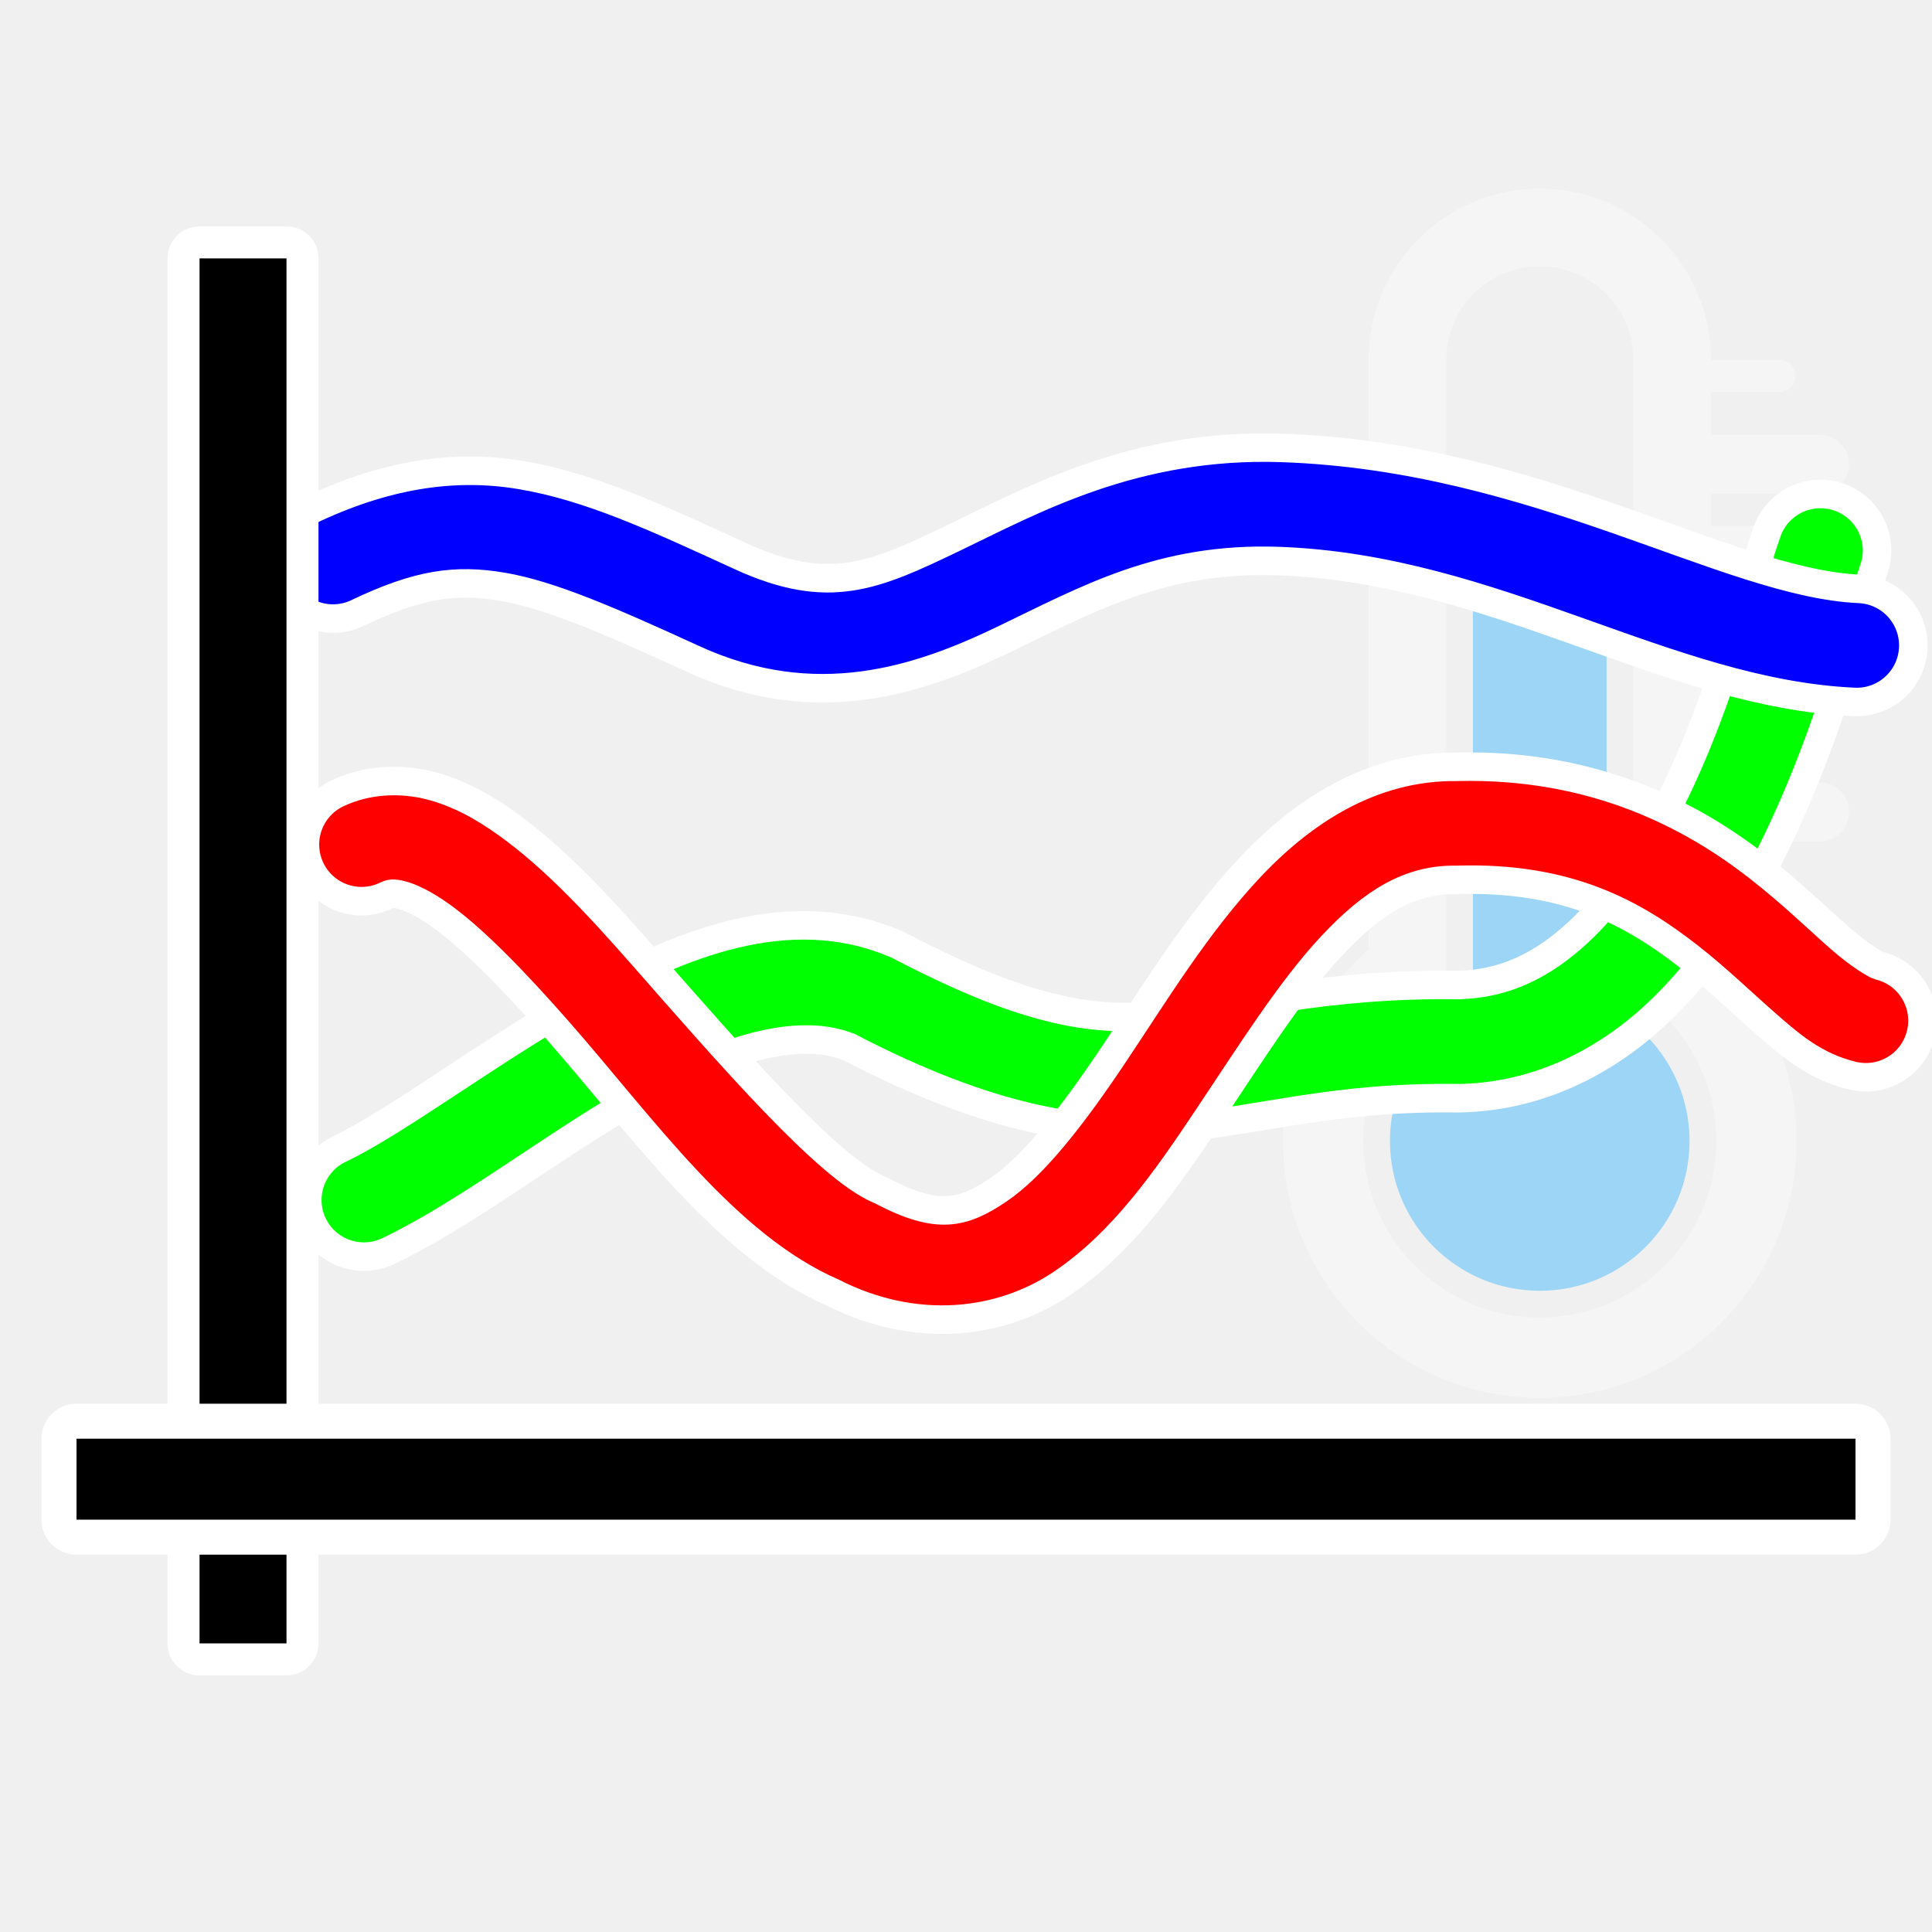
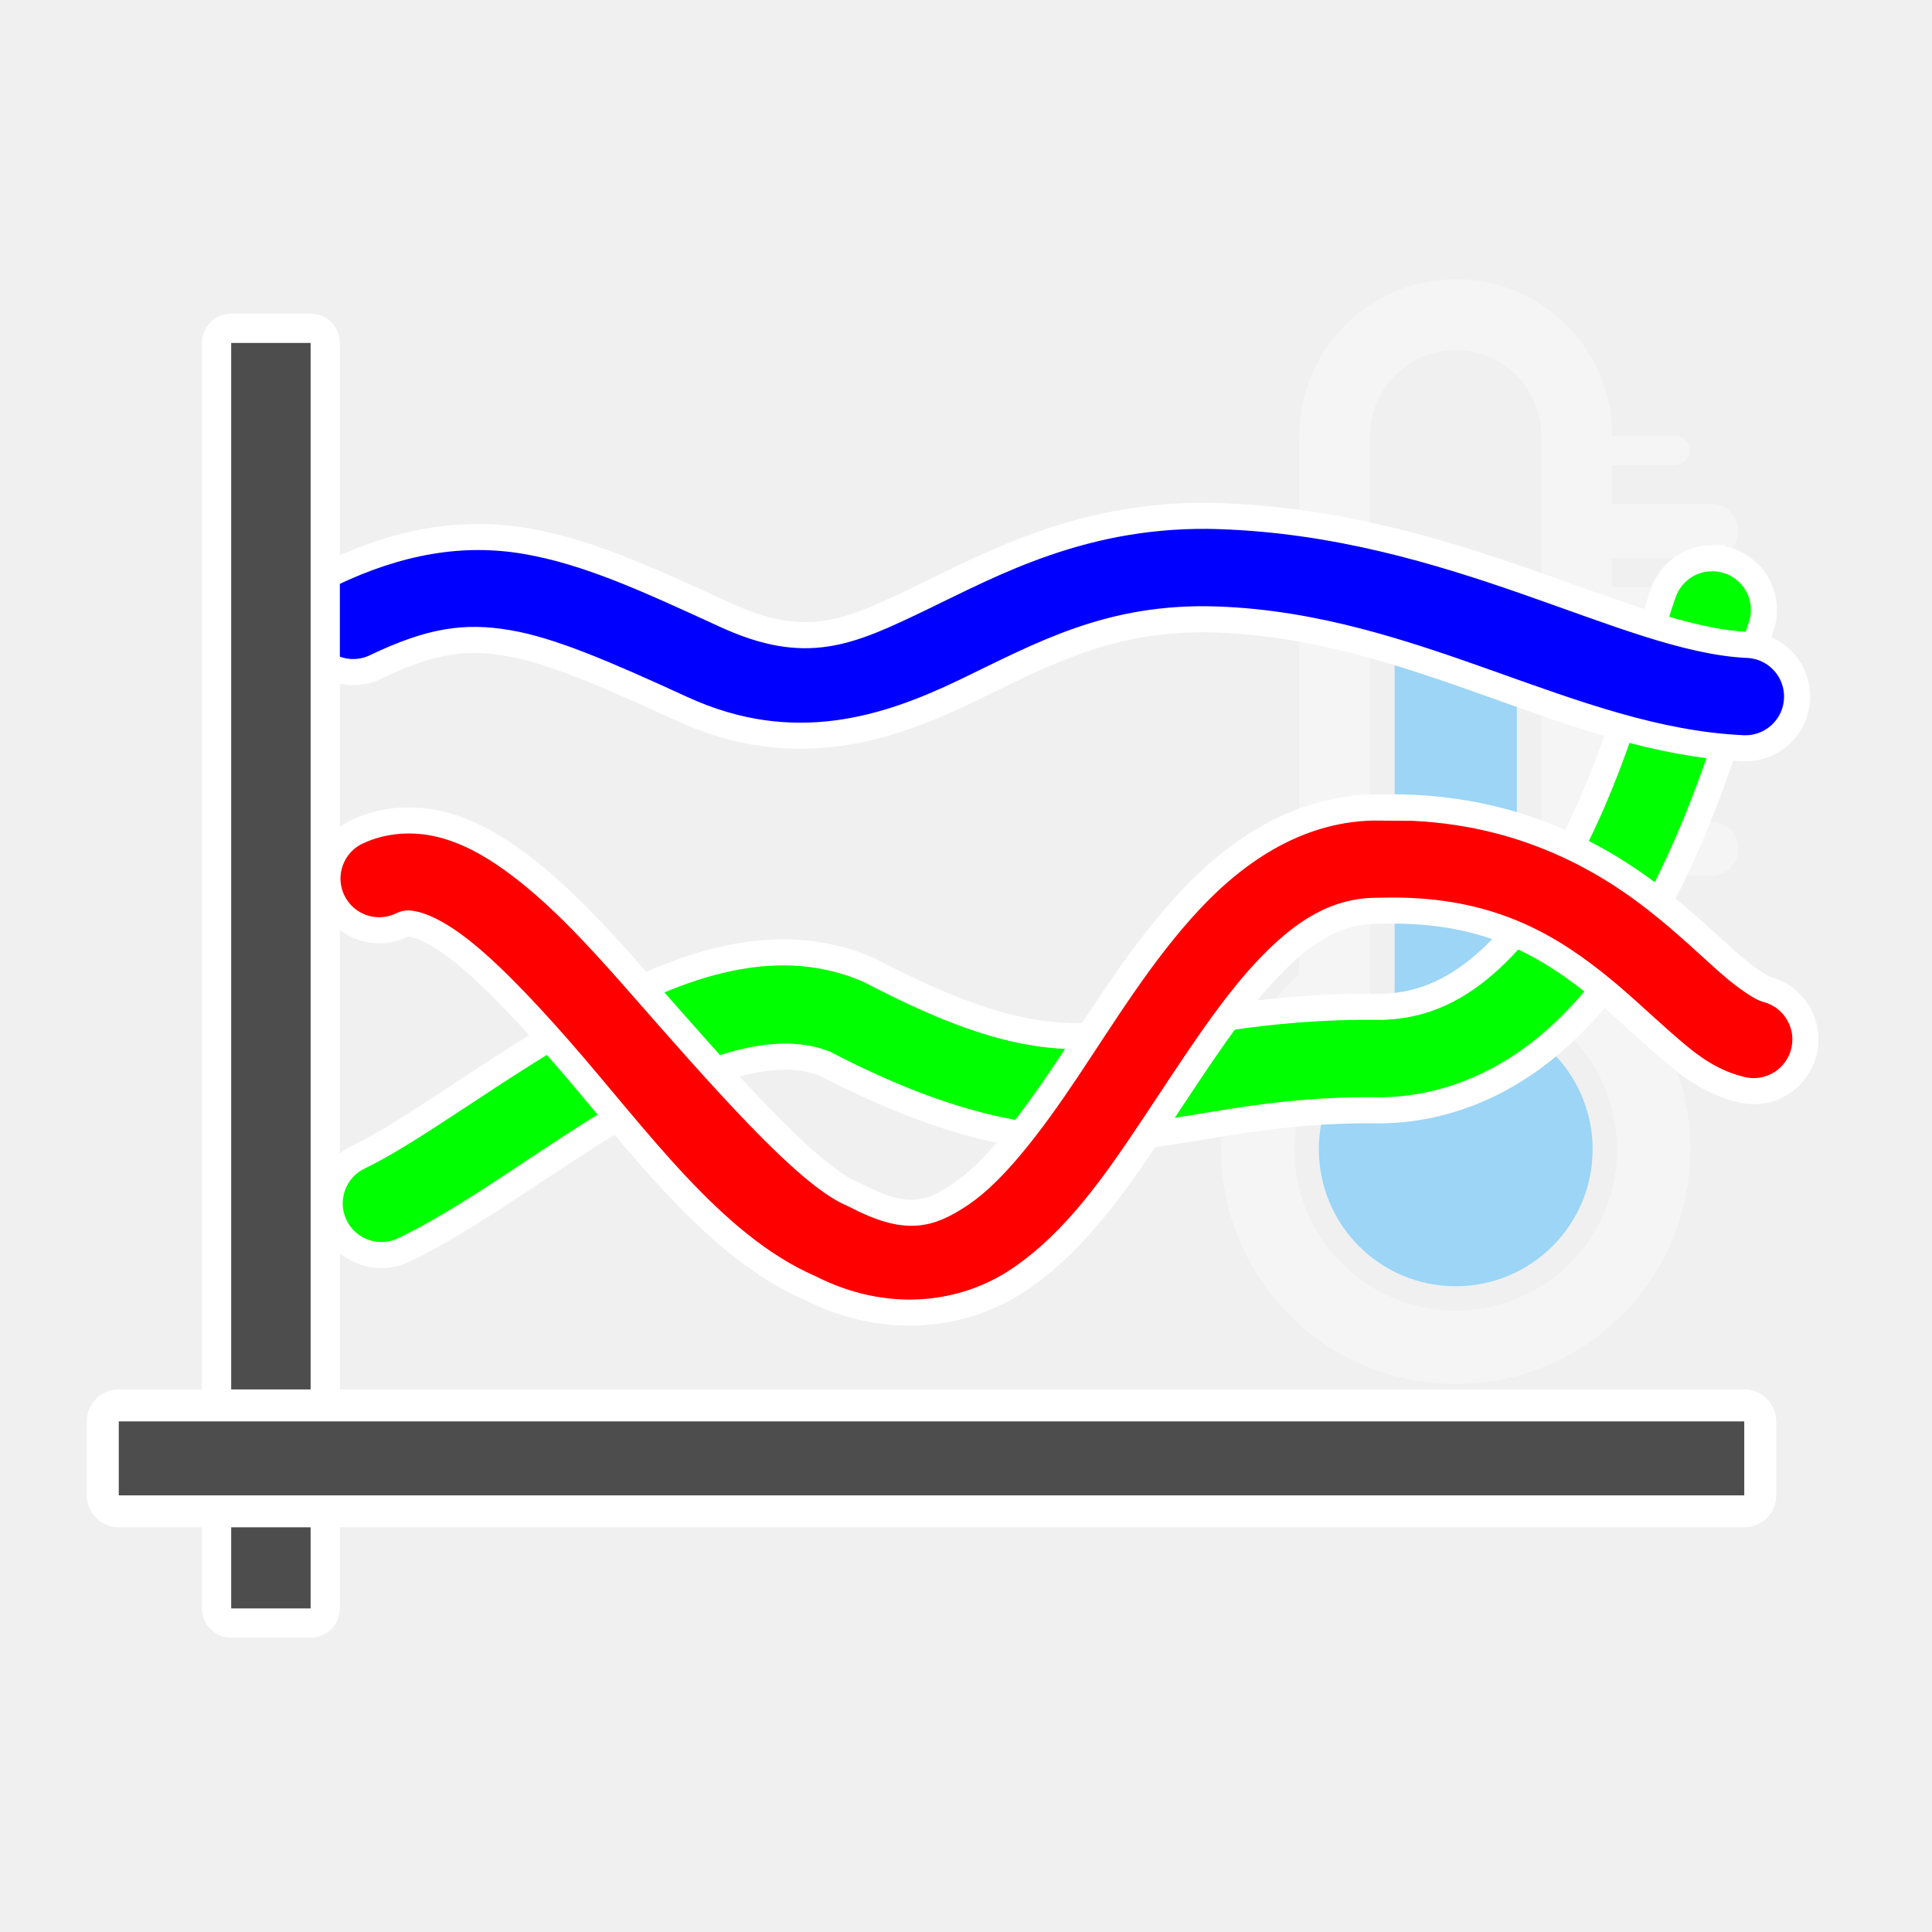
<svg xmlns="http://www.w3.org/2000/svg" id="svg8" version="1.1" viewBox="0 0 67.733 67.733" height="256" width="256">
+   <g id="g933" transform="translate(0,79.37502)">
+     <path id="path929" style="display:inline;fill:#666666;fill-opacity:1;stroke-width:0.028;stroke-miterlimit:4;stroke-dasharray:none;paint-order:stroke fill markers" d="M 5.706,8.677 C 2.545,8.677 0,11.222 0,14.383 v 13.647 14.514 13.647 c 0,3.161 2.545,5.706 5.706,5.706 h 56.322 c 3.161,0 5.706,-2.545 5.706,-5.706 V 42.544 28.029 14.383 c 0,-3.161 -2.545,-5.706 -5.706,-5.706 z" />
+     <path id="rect1168" style="display:inline;fill:#b3b3b3;fill-opacity:1;stroke-width:0.028;stroke-miterlimit:4;stroke-dasharray:none;paint-order:stroke fill markers" d="M 5.706,6.56 C 2.545,6.56 0,9.105 0,12.266 v 13.647 14.514 13.647 c 0,3.161 2.545,5.706 5.706,5.706 h 56.322 c 3.161,0 5.706,-2.545 5.706,-5.706 V 40.427 25.913 12.266 c 0,-3.161 -2.545,-5.706 -5.706,-5.706 z" />
+   </g>
  <defs id="defs2" />
-   <g id="g877" transform="matrix(0.8400963,0,0,0.8400983,27.66946,-0.2512269)" style="opacity:0.35">
+   <g id="g877" transform="matrix(0.7676006,0,0,0.7676024,26.99482,3.516255)" style="opacity:0.35">
    <path id="rect1199" style="display:inline;fill:#ffffff;fill-opacity:1;stroke-width:1.41" d="m 118.379,30.889 v 0.002 A 27.002,27.002 0 0 0 91.375,57.893 27.002,27.002 0 0 0 91.379,58.186 H 91.375 v 92.715 a 40.504,40.504 0 0 0 -13.5,30.191 40.504,40.504 0 0 0 40.504,40.502 40.504,40.504 0 0 0 40.502,-40.502 40.504,40.504 0 0 0 -13.5,-30.188 v -17.068 h 17.24 a 4.527,4.641 0 0 0 0.004,0 4.527,4.641 0 0 0 4.525,-4.641 4.527,4.641 0 0 0 -4.525,-4.641 4.527,4.641 0 0 0 -0.004,0 h -17.24 v -5.062 h 10.781 a 2.527,2.531 0 0 0 0.027,0 2.527,2.531 0 0 0 2.527,-2.531 2.527,2.531 0 0 0 -2.527,-2.533 2.527,2.531 0 0 0 -0.027,0 h -10.781 v -5.062 h 10.781 a 2.527,2.531 0 0 0 0.027,0 2.527,2.531 0 0 0 2.527,-2.531 2.527,2.531 0 0 0 -2.527,-2.531 2.527,2.531 0 0 0 -0.027,0 h -10.781 v -5.062 h 10.781 a 2.527,2.531 0 0 0 0.027,0 2.527,2.531 0 0 0 2.527,-2.531 2.527,2.531 0 0 0 -2.527,-2.533 2.527,2.531 0 0 0 -0.027,0 h -10.781 v -5.062 h 10.781 a 2.527,2.531 0 0 0 0.027,0 2.527,2.531 0 0 0 2.527,-2.531 2.527,2.531 0 0 0 -2.527,-2.531 2.527,2.531 0 0 0 -0.027,0 h -10.781 v -5.062 h 17.24 a 4.527,4.641 0 0 0 0.004,0 4.527,4.641 0 0 0 4.525,-4.641 4.527,4.641 0 0 0 -4.525,-4.643 4.527,4.641 0 0 0 -0.004,0 h -17.24 v -6.75 h 10.781 a 2.527,2.531 0 0 0 0.027,0 2.527,2.531 0 0 0 2.527,-2.531 2.527,2.531 0 0 0 -2.527,-2.531 2.527,2.531 0 0 0 -0.027,0 H 145.381 A 27.002,27.002 0 0 0 118.379,30.889 Z M 118.27,43.125 h 0.004 a 14.767,14.767 0 0 1 0.105,0 14.767,14.767 0 0 1 14.752,14.154 h 0.016 v 0.504 a 14.767,14.767 0 0 1 0,0.109 v 99.592 a 27.846,27.846 0 0 1 13.08,23.607 27.846,27.846 0 0 1 -27.848,27.846 27.846,27.846 0 0 1 -27.846,-27.846 27.846,27.846 0 0 1 13.08,-23.607 V 58 a 14.767,14.767 0 0 1 0,-0.107 v -0.613 h 0.016 A 14.767,14.767 0 0 1 118.27,43.125 Z" transform="scale(0.2645833)" />
    <path d="m 31.309,22.35 a 2.791,2.791 0 0 0 -2.779,2.791 2.791,2.791 0 0 0 4.59e-4,0.057 h -4.59e-4 v 17.122 a 6.251,6.251 0 0 0 -3.461,5.594 6.251,6.251 0 0 0 6.251,6.251 6.251,6.251 0 0 0 6.251,-6.251 6.251,6.251 0 0 0 -3.461,-5.594 V 25.198 h -0.001 a 2.791,2.791 0 0 0 0.001,-0.057 2.791,2.791 0 0 0 -2.791,-2.791 2.791,2.791 0 0 0 -0.012,0 z" style="display:inline;fill:#00a3ff;fill-opacity:1;stroke-width:0.391" id="path64-3-5" />
  </g>
-   <path style="color:#000000;font-style:normal;font-variant:normal;font-weight:normal;font-stretch:normal;font-size:medium;line-height:normal;font-family:sans-serif;font-variant-ligatures:normal;font-variant-position:normal;font-variant-caps:normal;font-variant-numeric:normal;font-variant-alternates:normal;font-variant-east-asian:normal;font-feature-settings:normal;font-variation-settings:normal;text-indent:0;text-align:start;text-decoration:none;text-decoration-line:none;text-decoration-style:solid;text-decoration-color:#000000;letter-spacing:normal;word-spacing:normal;text-transform:none;writing-mode:lr-tb;direction:ltr;text-orientation:mixed;dominant-baseline:auto;baseline-shift:baseline;text-anchor:start;white-space:normal;shape-padding:0;shape-margin:0;inline-size:0;clip-rule:nonzero;display:inline;overflow:visible;visibility:visible;isolation:auto;mix-blend-mode:normal;color-interpolation:sRGB;color-interpolation-filters:linearRGB;solid-color:#000000;solid-opacity:1;vector-effect:none;fill:#00ff00;fill-opacity:1;fill-rule:nonzero;stroke:#ffffff;stroke-linecap:round;stroke-linejoin:miter;stroke-miterlimit:4;stroke-dasharray:none;stroke-dashoffset:0;stroke-opacity:1;color-rendering:auto;image-rendering:auto;shape-rendering:auto;text-rendering:auto;enable-background:accumulate;stop-color:#000000;stop-opacity:1;opacity:1" d="M 63.793 17.318 A 1.984 1.984 0 0 0 61.953 18.633 C 61.293 20.475 60.416 24.363 58.609 28.008 C 57.706 29.83 56.595 31.511 55.344 32.672 C 54.092 33.833 52.781 34.488 51.141 34.533 L 51.227 34.533 C 46.319 34.46 43.364 35.367 40.893 35.592 C 38.421 35.817 36.195 35.585 31.537 33.156 L 31.469 33.121 L 31.398 33.092 C 27.646 31.489 23.756 33.12 20.408 35.021 C 17.06 36.923 13.916 39.321 11.904 40.281 A 1.984 1.984 0 0 0 10.967 42.926 A 1.984 1.984 0 0 0 13.613 43.861 C 16.372 42.544 19.372 40.175 22.369 38.473 C 25.366 36.771 28.021 35.963 29.84 36.74 L 29.703 36.676 C 34.78 39.323 38.193 39.821 41.252 39.543 C 44.311 39.265 46.776 38.436 51.166 38.502 L 51.209 38.502 L 51.252 38.5 C 53.96 38.425 56.272 37.226 58.043 35.582 C 59.814 33.938 61.126 31.864 62.164 29.77 C 64.24 25.58 65.328 20.981 65.689 19.973 A 1.984 1.984 0 0 0 64.49 17.434 A 1.984 1.984 0 0 0 63.793 17.318 z " id="path847" />
-   <path style="color:#000000;font-style:normal;font-variant:normal;font-weight:normal;font-stretch:normal;font-size:medium;line-height:normal;font-family:sans-serif;font-variant-ligatures:normal;font-variant-position:normal;font-variant-caps:normal;font-variant-numeric:normal;font-variant-alternates:normal;font-variant-east-asian:normal;font-feature-settings:normal;font-variation-settings:normal;text-indent:0;text-align:start;text-decoration:none;text-decoration-line:none;text-decoration-style:solid;text-decoration-color:#000000;letter-spacing:normal;word-spacing:normal;text-transform:none;writing-mode:lr-tb;direction:ltr;text-orientation:mixed;dominant-baseline:auto;baseline-shift:baseline;text-anchor:start;white-space:normal;shape-padding:0;shape-margin:0;inline-size:0;clip-rule:nonzero;display:inline;overflow:visible;visibility:visible;isolation:auto;mix-blend-mode:normal;color-interpolation:sRGB;color-interpolation-filters:linearRGB;solid-color:#000000;solid-opacity:1;vector-effect:none;fill:#ff0000;fill-opacity:1;fill-rule:nonzero;stroke:#ffffff;stroke-linecap:round;stroke-linejoin:miter;stroke-miterlimit:4;stroke-dasharray:none;stroke-dashoffset:0;stroke-opacity:1;color-rendering:auto;image-rendering:auto;shape-rendering:auto;text-rendering:auto;enable-background:accumulate;stop-color:#000000;stop-opacity:1;opacity:1" d="M 51.074 26.883 C 48.057 26.85 45.626 28.481 43.783 30.453 C 41.934 32.432 40.479 34.824 39.064 36.941 C 37.65 39.059 36.256 40.867 35.006 41.709 C 33.756 42.551 32.881 42.774 30.943 41.764 L 30.875 41.729 L 30.805 41.699 C 29.018 40.936 25.644 37.042 22.541 33.51 C 20.989 31.744 19.444 30.073 17.77 28.875 C 16.932 28.276 16.05 27.783 15.041 27.531 C 14.032 27.28 12.854 27.325 11.82 27.818 A 1.984 1.984 0 0 0 10.885 30.465 A 1.984 1.984 0 0 0 13.529 31.4 C 13.688 31.324 13.773 31.304 14.082 31.381 C 14.391 31.458 14.883 31.691 15.461 32.104 C 16.616 32.929 18.065 34.431 19.559 36.131 C 22.529 39.512 25.434 43.677 29.189 45.312 C 32.093 46.791 35.085 46.439 37.223 45 C 39.38 43.547 40.896 41.346 42.365 39.146 C 43.835 36.947 45.235 34.714 46.684 33.164 C 48.132 31.614 49.43 30.823 51.047 30.848 L 51.09 30.848 L 51.131 30.846 C 54.981 30.739 57.282 32.028 59.217 33.541 C 60.184 34.297 61.029 35.119 61.889 35.873 C 62.749 36.627 63.62 37.394 64.953 37.713 A 1.984 1.984 0 0 0 67.344 36.246 A 1.984 1.984 0 0 0 65.877 33.854 C 65.787 33.832 65.242 33.534 64.506 32.889 C 63.77 32.244 62.837 31.333 61.662 30.414 C 59.322 28.584 55.891 26.764 51.074 26.883 z " id="path849" />
-   <path style="color:#000000;font-style:normal;font-variant:normal;font-weight:normal;font-stretch:normal;font-size:medium;line-height:normal;font-family:sans-serif;font-variant-ligatures:normal;font-variant-position:normal;font-variant-caps:normal;font-variant-numeric:normal;font-variant-alternates:normal;font-variant-east-asian:normal;font-feature-settings:normal;font-variation-settings:normal;text-indent:0;text-align:start;text-decoration:none;text-decoration-line:none;text-decoration-style:solid;text-decoration-color:#000000;letter-spacing:normal;word-spacing:normal;text-transform:none;writing-mode:lr-tb;direction:ltr;text-orientation:mixed;dominant-baseline:auto;baseline-shift:baseline;text-anchor:start;white-space:normal;shape-padding:0;shape-margin:0;inline-size:0;clip-rule:nonzero;display:inline;overflow:visible;visibility:visible;isolation:auto;mix-blend-mode:normal;color-interpolation:sRGB;color-interpolation-filters:linearRGB;solid-color:#000000;solid-opacity:1;vector-effect:none;fill:#0000ff;fill-opacity:1;fill-rule:nonzero;stroke:#ffffff;stroke-linecap:round;stroke-linejoin:miter;stroke-miterlimit:4;stroke-dasharray:none;stroke-dashoffset:0;stroke-opacity:1;color-rendering:auto;image-rendering:auto;shape-rendering:auto;text-rendering:auto;enable-background:accumulate;stop-color:#000000;stop-opacity:1;opacity:1" d="M 44.949 15.703 C 39.774 15.525 36.197 17.533 33.438 18.857 C 30.678 20.181 29.073 20.927 25.957 19.496 C 22.949 18.115 20.668 17.06 18.271 16.656 C 15.875 16.252 13.45 16.654 10.82 17.91 A 1.984 1.984 0 0 0 9.885 20.557 A 1.984 1.984 0 0 0 12.531 21.492 C 14.671 20.47 15.973 20.294 17.611 20.57 C 19.249 20.846 21.311 21.729 24.301 23.102 C 28.588 25.07 32.211 23.848 35.154 22.436 C 38.098 21.023 40.695 19.528 44.812 19.67 C 52.415 19.932 58.421 24.312 65.004 24.609 A 1.984 1.984 0 0 0 67.076 22.717 A 1.984 1.984 0 0 0 65.182 20.645 C 60.533 20.435 53.888 16.012 44.949 15.703 z " id="path851" />
-   <rect style="fill:#000000;stroke:#ffffff;stroke-width:2.244;stroke-linecap:round;stroke-linejoin:round;stroke-miterlimit:4;stroke-dasharray:none;paint-order:stroke markers fill" id="rect853" width="3.048" height="48.556" x="6.996" y="9.059" />
-   <rect style="fill:#000000;stroke:#ffffff;stroke-width:2.454;stroke-linecap:round;stroke-linejoin:round;stroke-miterlimit:4;stroke-dasharray:none;paint-order:stroke markers fill" id="rect855" width="2.838" height="62.369" x="-53.277" y="2.682" transform="rotate(-90)" />
+   <path style="color:#000000;font-style:normal;font-variant:normal;font-weight:normal;font-stretch:normal;font-size:medium;line-height:normal;font-family:sans-serif;font-variant-ligatures:normal;font-variant-position:normal;font-variant-caps:normal;font-variant-numeric:normal;font-variant-alternates:normal;font-variant-east-asian:normal;font-feature-settings:normal;font-variation-settings:normal;text-indent:0;text-align:start;text-decoration:none;text-decoration-line:none;text-decoration-style:solid;text-decoration-color:#000000;letter-spacing:normal;word-spacing:normal;text-transform:none;writing-mode:lr-tb;direction:ltr;text-orientation:mixed;dominant-baseline:auto;baseline-shift:baseline;text-anchor:start;white-space:normal;shape-padding:0;shape-margin:0;inline-size:0;clip-rule:nonzero;display:inline;overflow:visible;visibility:visible;opacity:1;isolation:auto;mix-blend-mode:normal;color-interpolation:sRGB;color-interpolation-filters:linearRGB;solid-color:#000000;solid-opacity:1;vector-effect:none;fill:#00ff00;fill-opacity:1;fill-rule:nonzero;stroke:#ffffff;stroke-width:0.914;stroke-linecap:round;stroke-linejoin:miter;stroke-miterlimit:4;stroke-dasharray:none;stroke-dashoffset:0;stroke-opacity:1;color-rendering:auto;image-rendering:auto;shape-rendering:auto;text-rendering:auto;enable-background:accumulate;stop-color:#000000;stop-opacity:1" d="m 60.001,19.57 a 1.813,1.813 0 0 0 -1.681,1.201 c -0.603,1.683 -1.405,5.236 -3.055,8.566 -0.825,1.665 -1.84,3.201 -2.984,4.262 -1.144,1.061 -2.341,1.659 -3.84,1.701 h 0.079 c -4.484,-0.067 -7.184,0.762 -9.442,0.967 -2.258,0.205 -4.292,-0.006 -8.548,-2.225 l -0.062,-0.032 -0.064,-0.027 c -3.429,-1.464 -6.983,0.026 -10.042,1.763 -3.059,1.737 -5.932,3.928 -7.77,4.806 a 1.813,1.813 0 0 0 -0.857,2.416 1.813,1.813 0 0 0 2.418,0.855 c 2.521,-1.204 5.262,-3.369 8,-4.924 2.739,-1.555 5.164,-2.293 6.826,-1.583 l -0.125,-0.059 c 4.639,2.419 7.757,2.874 10.552,2.62 2.795,-0.254 5.047,-1.011 9.059,-0.951 h 0.039 l 0.039,-0.002 c 2.474,-0.068 4.587,-1.164 6.205,-2.666 1.618,-1.502 2.817,-3.397 3.765,-5.311 1.897,-3.828 2.891,-8.03 3.221,-8.951 a 1.813,1.813 0 0 0 -1.096,-2.32 1.813,1.813 0 0 0 -0.637,-0.105 z" id="path847" />
+   <path style="color:#000000;font-style:normal;font-variant:normal;font-weight:normal;font-stretch:normal;font-size:medium;line-height:normal;font-family:sans-serif;font-variant-ligatures:normal;font-variant-position:normal;font-variant-caps:normal;font-variant-numeric:normal;font-variant-alternates:normal;font-variant-east-asian:normal;font-feature-settings:normal;font-variation-settings:normal;text-indent:0;text-align:start;text-decoration:none;text-decoration-line:none;text-decoration-style:solid;text-decoration-color:#000000;letter-spacing:normal;word-spacing:normal;text-transform:none;writing-mode:lr-tb;direction:ltr;text-orientation:mixed;dominant-baseline:auto;baseline-shift:baseline;text-anchor:start;white-space:normal;shape-padding:0;shape-margin:0;inline-size:0;clip-rule:nonzero;display:inline;overflow:visible;visibility:visible;opacity:1;isolation:auto;mix-blend-mode:normal;color-interpolation:sRGB;color-interpolation-filters:linearRGB;solid-color:#000000;solid-opacity:1;vector-effect:none;fill:#ff0000;fill-opacity:1;fill-rule:nonzero;stroke:#ffffff;stroke-width:0.914;stroke-linecap:round;stroke-linejoin:miter;stroke-miterlimit:4;stroke-dasharray:none;stroke-dashoffset:0;stroke-opacity:1;color-rendering:auto;image-rendering:auto;shape-rendering:auto;text-rendering:auto;enable-background:accumulate;stop-color:#000000;stop-opacity:1" d="m 48.38,28.309 c -2.757,-0.03 -4.978,1.461 -6.662,3.262 -1.69,1.808 -3.019,3.994 -4.312,5.928 -1.292,1.935 -2.566,3.587 -3.708,4.356 -1.142,0.769 -1.941,0.973 -3.712,0.05 l -0.062,-0.032 -0.064,-0.027 C 28.227,41.149 25.144,37.591 22.309,34.364 20.891,32.75 19.48,31.223 17.949,30.129 17.184,29.582 16.378,29.131 15.456,28.901 14.534,28.671 13.458,28.713 12.513,29.164 a 1.813,1.813 0 0 0 -0.855,2.418 1.813,1.813 0 0 0 2.416,0.855 c 0.145,-0.069 0.222,-0.088 0.505,-0.018 0.283,0.07 0.732,0.283 1.26,0.66 1.055,0.755 2.38,2.127 3.744,3.68 2.714,3.089 5.368,6.895 8.8,8.389 2.653,1.351 5.387,1.03 7.34,-0.286 1.971,-1.328 3.356,-3.339 4.699,-5.348 1.343,-2.01 2.622,-4.05 3.946,-5.466 1.323,-1.416 2.51,-2.139 3.987,-2.117 h 0.039 l 0.037,-0.002 c 3.518,-0.097 5.621,1.08 7.388,2.463 0.884,0.691 1.655,1.442 2.441,2.131 0.786,0.689 1.582,1.39 2.8,1.681 a 1.813,1.813 0 0 0 2.184,-1.34 1.813,1.813 0 0 0 -1.34,-2.186 c -0.082,-0.02 -0.58,-0.292 -1.253,-0.882 -0.673,-0.589 -1.525,-1.422 -2.598,-2.261 -2.138,-1.672 -5.273,-3.335 -9.674,-3.227 z" id="path849" />
+   <path style="color:#000000;font-style:normal;font-variant:normal;font-weight:normal;font-stretch:normal;font-size:medium;line-height:normal;font-family:sans-serif;font-variant-ligatures:normal;font-variant-position:normal;font-variant-caps:normal;font-variant-numeric:normal;font-variant-alternates:normal;font-variant-east-asian:normal;font-feature-settings:normal;font-variation-settings:normal;text-indent:0;text-align:start;text-decoration:none;text-decoration-line:none;text-decoration-style:solid;text-decoration-color:#000000;letter-spacing:normal;word-spacing:normal;text-transform:none;writing-mode:lr-tb;direction:ltr;text-orientation:mixed;dominant-baseline:auto;baseline-shift:baseline;text-anchor:start;white-space:normal;shape-padding:0;shape-margin:0;inline-size:0;clip-rule:nonzero;display:inline;overflow:visible;visibility:visible;opacity:1;isolation:auto;mix-blend-mode:normal;color-interpolation:sRGB;color-interpolation-filters:linearRGB;solid-color:#000000;solid-opacity:1;vector-effect:none;fill:#0000ff;fill-opacity:1;fill-rule:nonzero;stroke:#ffffff;stroke-width:0.914;stroke-linecap:round;stroke-linejoin:miter;stroke-miterlimit:4;stroke-dasharray:none;stroke-dashoffset:0;stroke-opacity:1;color-rendering:auto;image-rendering:auto;shape-rendering:auto;text-rendering:auto;enable-background:accumulate;stop-color:#000000;stop-opacity:1" d="m 42.783,18.094 c -4.728,-0.163 -7.997,1.672 -10.518,2.882 -2.521,1.21 -3.988,1.891 -6.835,0.584 -2.749,-1.262 -4.833,-2.226 -7.022,-2.595 -2.19,-0.369 -4.405,-0.002 -6.808,1.146 a 1.813,1.813 0 0 0 -0.855,2.418 1.813,1.813 0 0 0 2.418,0.855 c 1.955,-0.934 3.145,-1.095 4.642,-0.842 1.497,0.252 3.38,1.059 6.112,2.313 3.918,1.799 7.227,0.682 9.917,-0.609 2.69,-1.291 5.062,-2.657 8.825,-2.527 6.947,0.24 12.435,4.242 18.449,4.513 a 1.813,1.813 0 0 0 1.893,-1.729 1.813,1.813 0 0 0 -1.731,-1.893 c -4.248,-0.192 -10.319,-4.233 -18.486,-4.515 z" id="path851" />
+   <rect style="fill:#4d4d4d;stroke:#ffffff;stroke-width:2.05;stroke-linecap:round;stroke-linejoin:round;stroke-miterlimit:4;stroke-dasharray:none;paint-order:stroke markers fill" id="rect853" width="2.785" height="44.366" x="8.105" y="12.023" />
+   <rect style="fill:#4d4d4d;stroke:#ffffff;stroke-width:2.242;stroke-linecap:round;stroke-linejoin:round;stroke-miterlimit:4;stroke-dasharray:none;paint-order:stroke markers fill" id="rect855" width="2.593" height="56.987" x="-52.425" y="4.164" transform="rotate(-90)" />
+   <g id="g1156" style="display:inline" transform="translate(7.610013,-67.39697)" />
</svg>
